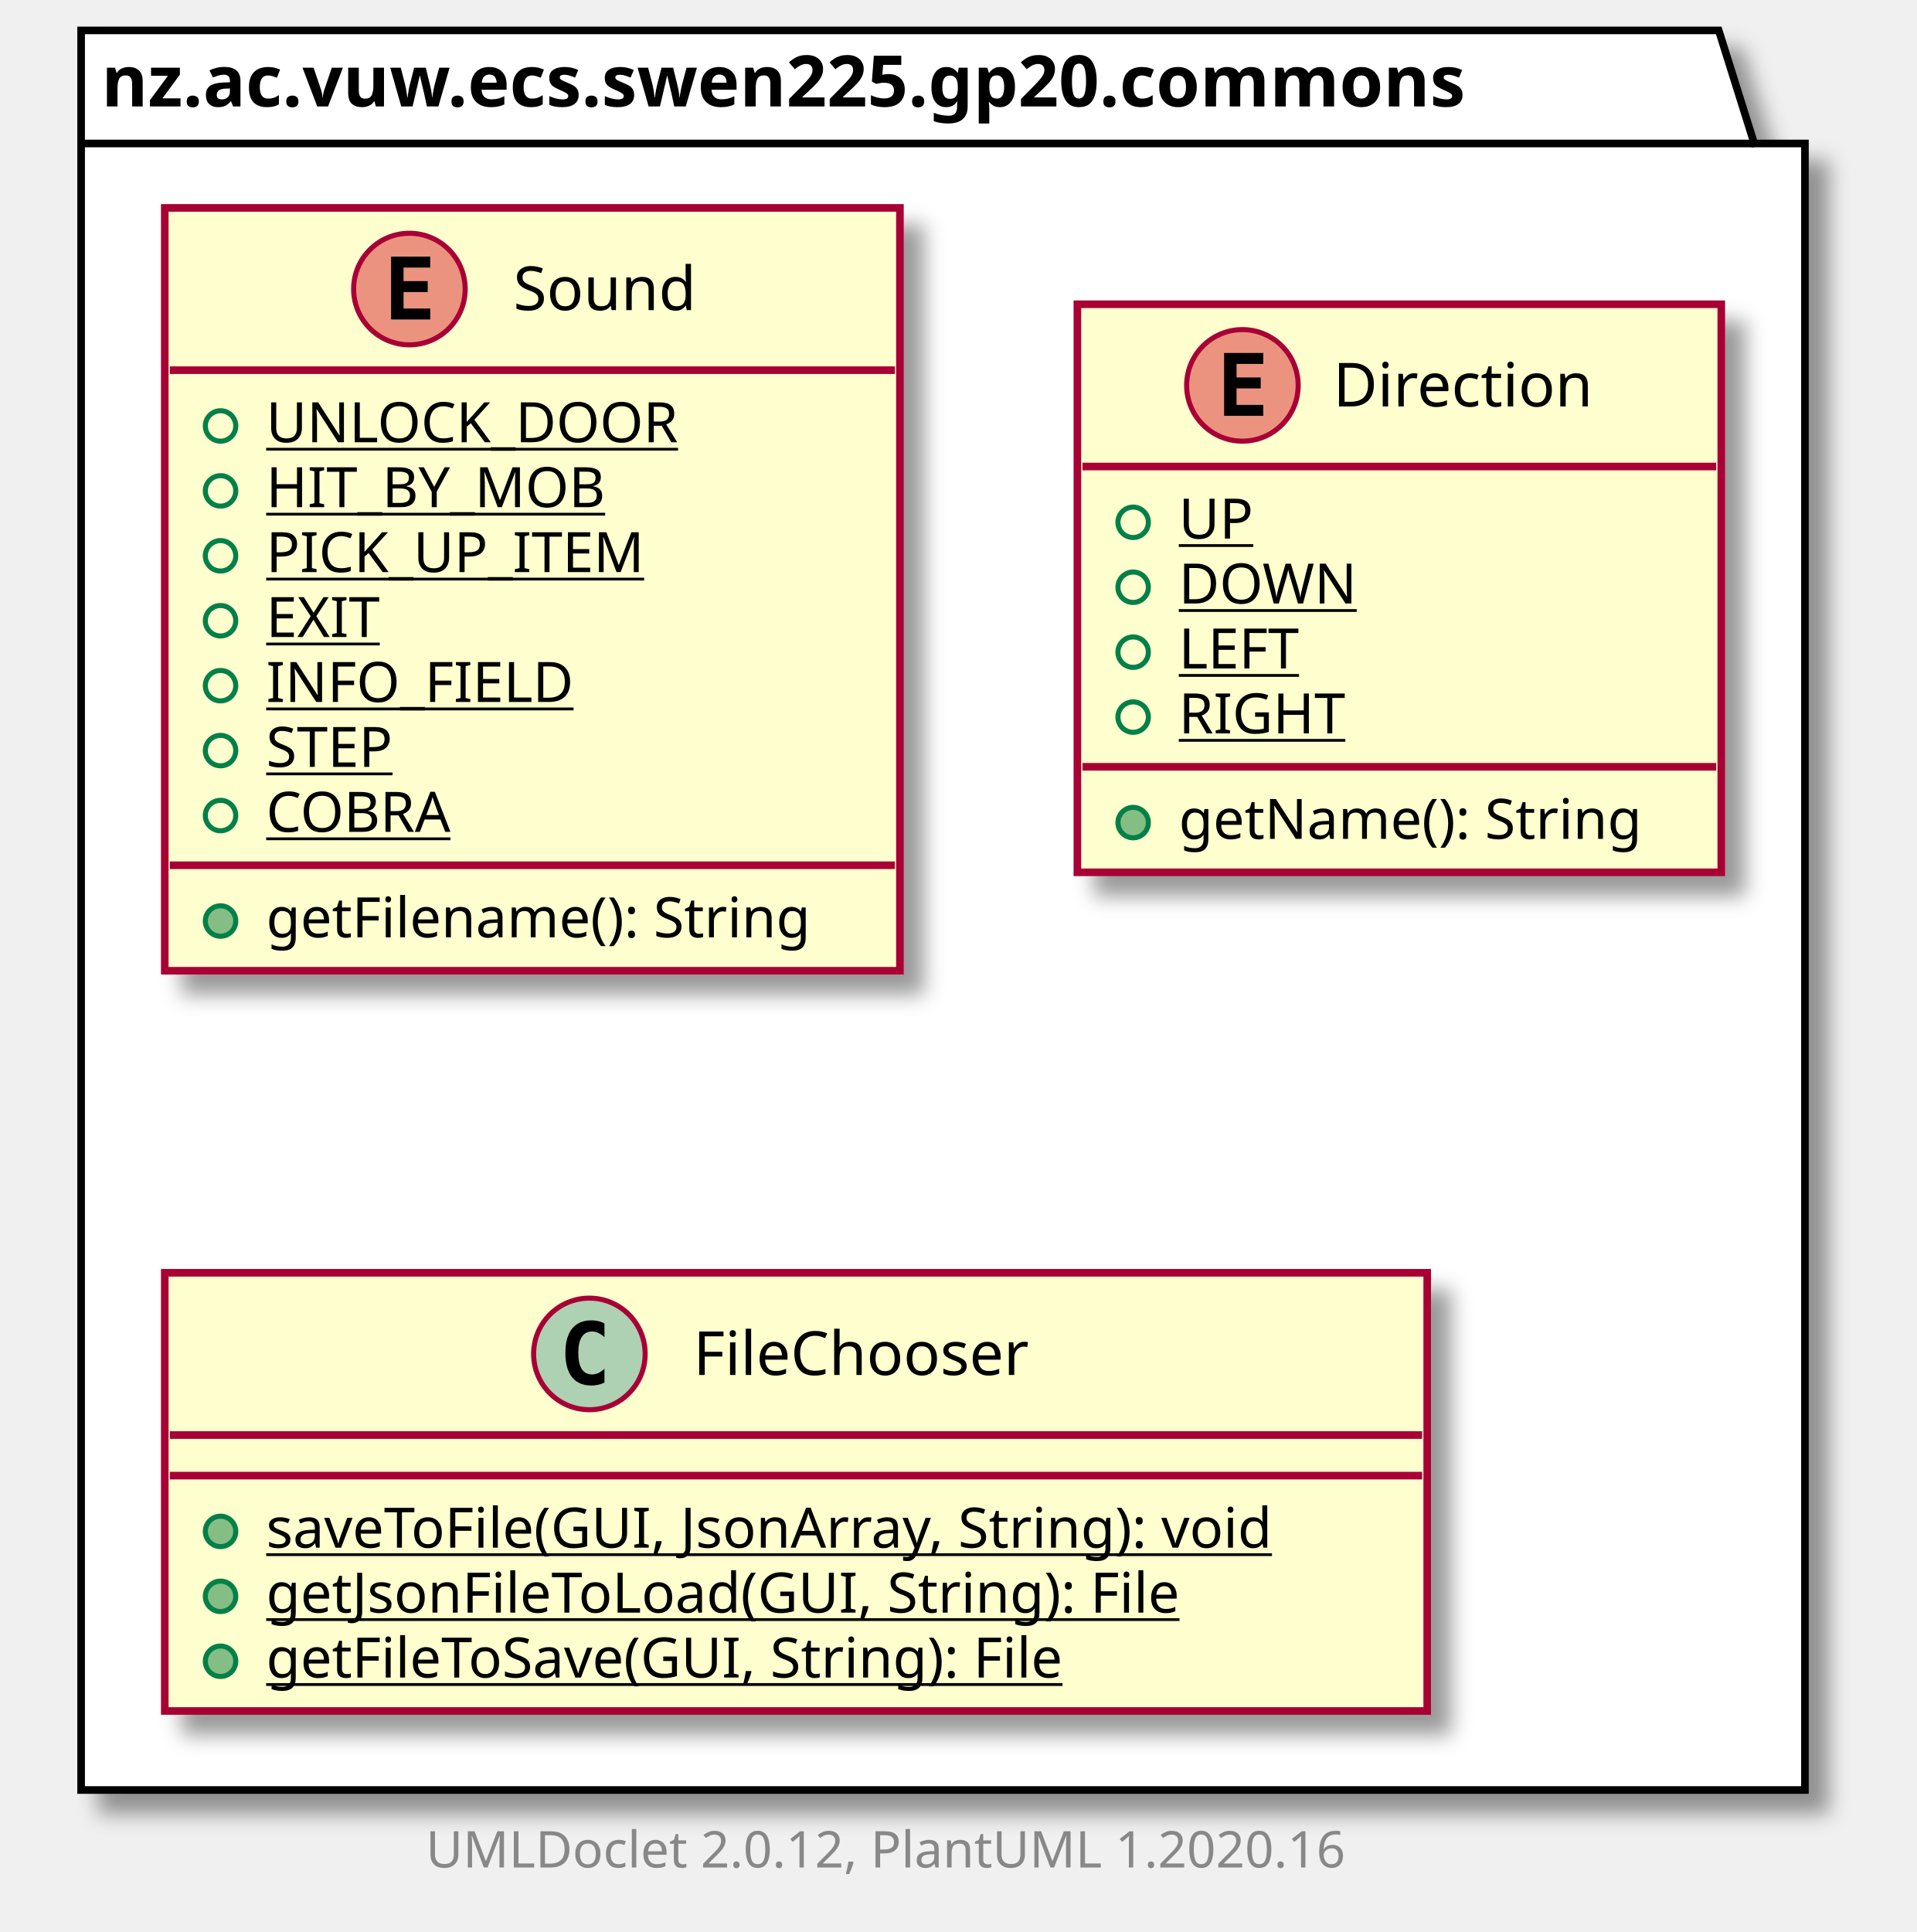
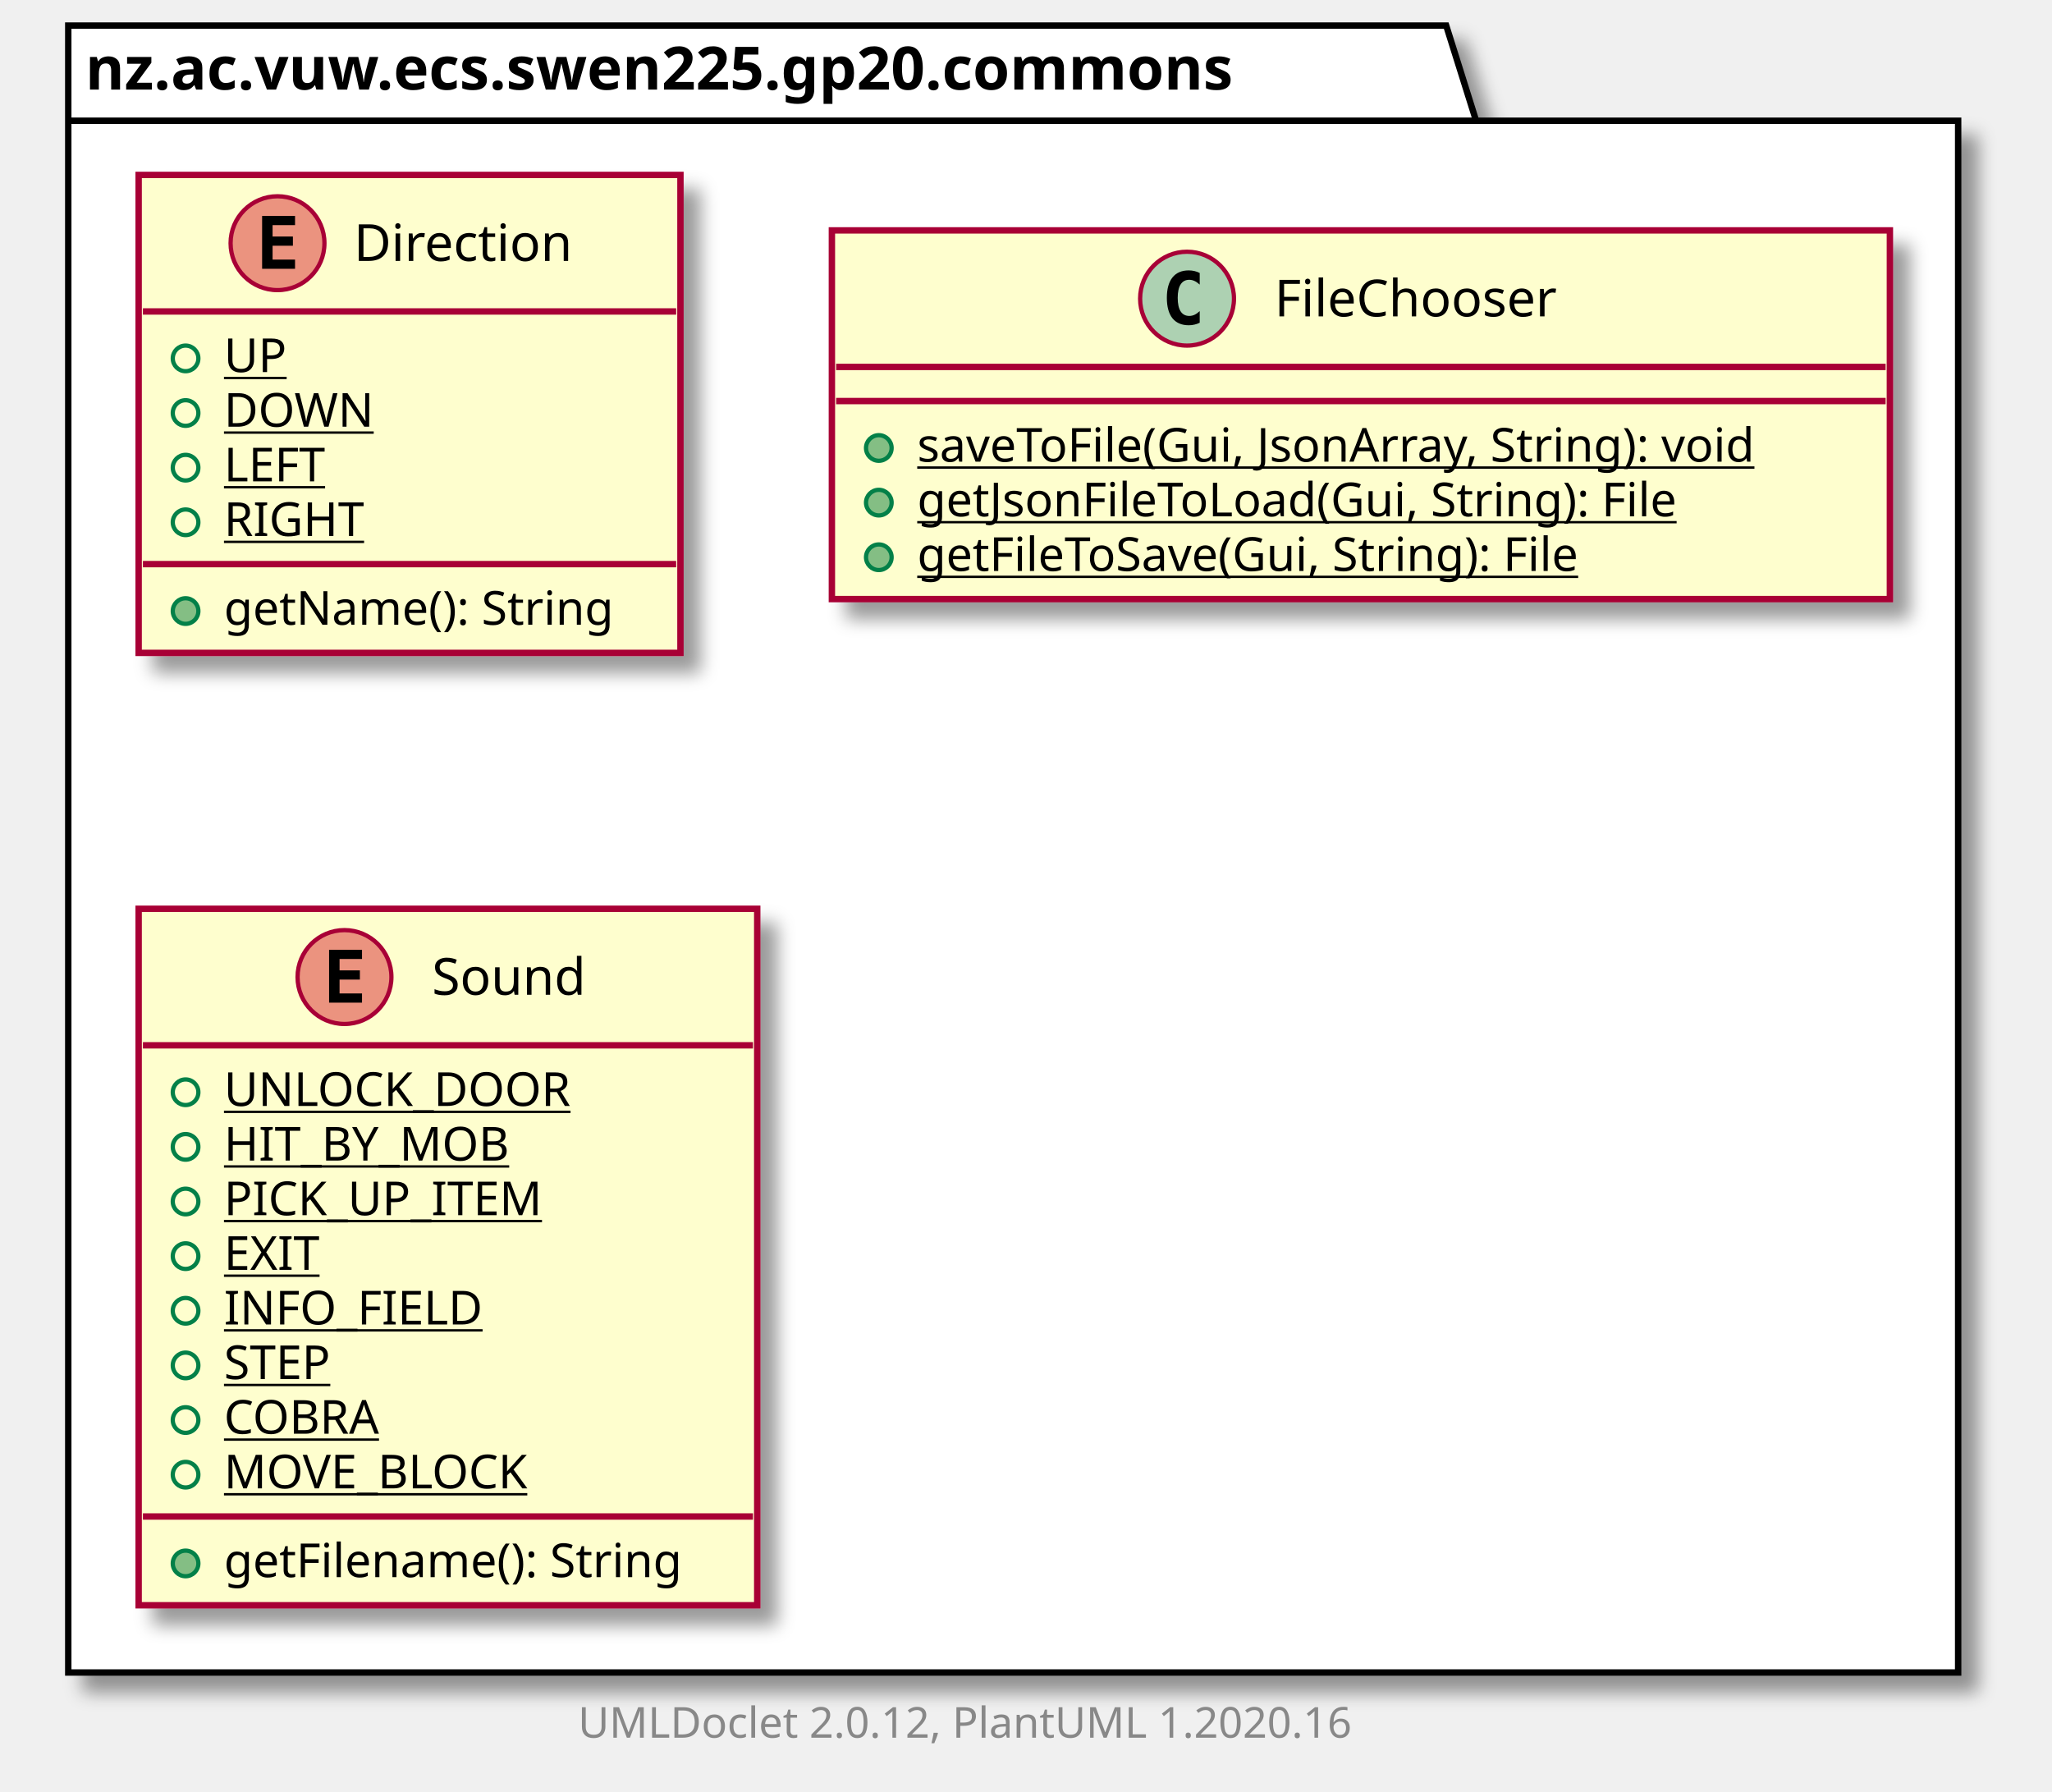
- <svg xmlns="http://www.w3.org/2000/svg" xmlns:xlink="http://www.w3.org/1999/xlink" contentScriptType="application/ecmascript" contentStyleType="text/css" height="381px" preserveAspectRatio="none" style="width:378px;height:381px;" version="1.1" viewBox="0 0 378 381" width="378px" zoomAndPan="magnify">
+ <svg xmlns="http://www.w3.org/2000/svg" xmlns:xlink="http://www.w3.org/1999/xlink" contentScriptType="application/ecmascript" contentStyleType="text/css" height="420px" preserveAspectRatio="none" style="width:481px;height:420px;" version="1.1" viewBox="0 0 481 420" width="481px" zoomAndPan="magnify">
  <defs>
-     <filter height="300%" id="f1hxed1xxzo4ku" width="300%" x="-1" y="-1">
+     <filter height="300%" id="fliysk4fe342x" width="300%" x="-1" y="-1">
      <feGaussianBlur result="blurOut" stdDeviation="2.0" />
      <feColorMatrix in="blurOut" result="blurOut2" type="matrix" values="0 0 0 0 0 0 0 0 0 0 0 0 0 0 0 0 0 0 .4 0" />
      <feOffset dx="4.0" dy="4.0" in="blurOut2" result="blurOut3" />
      <feBlend in="SourceGraphic" in2="blurOut3" mode="normal" />
    </filter>
  </defs>
  <g>
-     <polygon fill="#FFFFFF" filter="url(#f1hxed1xxzo4ku)" points="16,6,339,6,346,28.297,356,28.297,356,353,16,353,16,6" style="stroke: #000000; stroke-width: 1.5;" />
+     <polygon fill="#FFFFFF" filter="url(#fliysk4fe342x)" points="16,6,339,6,346,28.297,459,28.297,459,392,16,392,16,6" style="stroke: #000000; stroke-width: 1.5;" />
    <line style="stroke: #000000; stroke-width: 1.5;" x1="16" x2="346" y1="28.297" y2="28.297" />
    <text fill="#000000" font-family="sans-serif" font-size="14" font-weight="bold" lengthAdjust="spacingAndGlyphs" textLength="317" x="20" y="20.995">nz.ac.vuw.ecs.swen225.gp20.commons
        </text>
-     <a href="Sound.html" target="_top" title="Sound.html" xlink:actuate="onRequest" xlink:href="Sound.html" xlink:show="new" xlink:title="Sound.html" xlink:type="simple">
-       <rect codeLine="3" fill="#FEFECE" filter="url(#f1hxed1xxzo4ku)" height="150.438" id="nz.ac.vuw.ecs.swen225.gp20.commons.Sound" style="stroke: #A80036; stroke-width: 1.5;" width="145" x="32.5" y="41" />
-       <ellipse cx="80.75" cy="57" fill="#EB937F" rx="11" ry="11" style="stroke: #A80036; stroke-width: 1.0;" />
-       <path d="M84.859,63 L77.141,63 L77.141,50.609 L84.859,50.609 L84.859,52.766 L79.594,52.766 L79.594,55.438 L84.359,55.438 L84.359,57.594 L79.594,57.594 L79.594,60.844 L84.859,60.844 L84.859,63 Z " />
-       <text fill="#000000" font-family="sans-serif" font-size="12" lengthAdjust="spacingAndGlyphs" textLength="40" x="101.25" y="61.154">Sound
+     <a href="Direction.html" target="_top" title="Direction.html" xlink:actuate="onRequest" xlink:href="Direction.html" xlink:show="new" xlink:title="Direction.html" xlink:type="simple">
+       <rect codeLine="3" fill="#FEFECE" filter="url(#fliysk4fe342x)" height="112.023" id="nz.ac.vuw.ecs.swen225.gp20.commons.Direction" style="stroke: #A80036; stroke-width: 1.5;" width="127" x="32.5" y="41" />
+       <ellipse cx="65.05" cy="57" fill="#EB937F" rx="11" ry="11" style="stroke: #A80036; stroke-width: 1.0;" />
+       <path d="M69.159,63 L61.441,63 L61.441,50.609 L69.159,50.609 L69.159,52.766 L63.894,52.766 L63.894,55.438 L68.659,55.438 L68.659,57.594 L63.894,57.594 L63.894,60.844 L69.159,60.844 L69.159,63 Z " />
+       <text fill="#000000" font-family="sans-serif" font-size="12" lengthAdjust="spacingAndGlyphs" textLength="56" x="82.95" y="61.154">Direction
            </text>
-       <line style="stroke: #A80036; stroke-width: 1.5;" x1="33.5" x2="176.5" y1="73" y2="73" />
+       <line style="stroke: #A80036; stroke-width: 1.5;" x1="33.5" x2="158.5" y1="73" y2="73" />
      <ellipse cx="43.5" cy="84" fill="none" rx="3" ry="3" style="stroke: #038048; stroke-width: 1.0;" />
-       <text fill="#000000" font-family="sans-serif" font-size="11" lengthAdjust="spacingAndGlyphs" text-decoration="underline" textLength="85" x="52.5" y="87.21">UNLOCK_DOOR
+       <text fill="#000000" font-family="sans-serif" font-size="11" lengthAdjust="spacingAndGlyphs" text-decoration="underline" textLength="15" x="52.5" y="87.21">UP
            </text>
      <ellipse cx="43.5" cy="96.805" fill="none" rx="3" ry="3" style="stroke: #038048; stroke-width: 1.0;" />
-       <text fill="#000000" font-family="sans-serif" font-size="11" lengthAdjust="spacingAndGlyphs" text-decoration="underline" textLength="71" x="52.5" y="100.015">HIT_BY_MOB
+       <text fill="#000000" font-family="sans-serif" font-size="11" lengthAdjust="spacingAndGlyphs" text-decoration="underline" textLength="34" x="52.5" y="100.015">DOWN
            </text>
      <ellipse cx="43.5" cy="109.609" fill="none" rx="3" ry="3" style="stroke: #038048; stroke-width: 1.0;" />
-       <text fill="#000000" font-family="sans-serif" font-size="11" lengthAdjust="spacingAndGlyphs" text-decoration="underline" textLength="78" x="52.5" y="112.82">PICK_UP_ITEM
+       <text fill="#000000" font-family="sans-serif" font-size="11" lengthAdjust="spacingAndGlyphs" text-decoration="underline" textLength="26" x="52.5" y="112.82">LEFT
            </text>
      <ellipse cx="43.5" cy="122.414" fill="none" rx="3" ry="3" style="stroke: #038048; stroke-width: 1.0;" />
-       <text fill="#000000" font-family="sans-serif" font-size="11" lengthAdjust="spacingAndGlyphs" text-decoration="underline" textLength="24" x="52.5" y="125.624">EXIT
+       <text fill="#000000" font-family="sans-serif" font-size="11" lengthAdjust="spacingAndGlyphs" text-decoration="underline" textLength="34" x="52.5" y="125.624">RIGHT
            </text>
-       <ellipse cx="43.5" cy="135.219" fill="none" rx="3" ry="3" style="stroke: #038048; stroke-width: 1.0;" />
-       <text fill="#000000" font-family="sans-serif" font-size="11" lengthAdjust="spacingAndGlyphs" text-decoration="underline" textLength="62" x="52.5" y="138.429">INFO_FIELD
-             </text>
-       <ellipse cx="43.5" cy="148.023" fill="none" rx="3" ry="3" style="stroke: #038048; stroke-width: 1.0;" />
-       <text fill="#000000" font-family="sans-serif" font-size="11" lengthAdjust="spacingAndGlyphs" text-decoration="underline" textLength="29" x="52.5" y="151.234">STEP
-             </text>
-       <ellipse cx="43.5" cy="160.828" fill="none" rx="3" ry="3" style="stroke: #038048; stroke-width: 1.0;" />
-       <text fill="#000000" font-family="sans-serif" font-size="11" lengthAdjust="spacingAndGlyphs" text-decoration="underline" textLength="39" x="52.5" y="164.039">COBRA
-             </text>
-       <line style="stroke: #A80036; stroke-width: 1.5;" x1="33.5" x2="176.5" y1="170.633" y2="170.633" />
-       <ellipse cx="43.5" cy="181.633" fill="#84BE84" rx="3" ry="3" style="stroke: #038048; stroke-width: 1.0;" />
-       <text fill="#000000" font-family="sans-serif" font-size="11" lengthAdjust="spacingAndGlyphs" textLength="119" x="52.5" y="184.843">getFilename(): String
-             </text>
-     </a>
-     <a href="Direction.html" target="_top" title="Direction.html" xlink:actuate="onRequest" xlink:href="Direction.html" xlink:show="new" xlink:title="Direction.html" xlink:type="simple">
-       <rect codeLine="14" fill="#FEFECE" filter="url(#f1hxed1xxzo4ku)" height="112.023" id="nz.ac.vuw.ecs.swen225.gp20.commons.Direction" style="stroke: #A80036; stroke-width: 1.5;" width="127" x="212.5" y="60" />
-       <ellipse cx="245.05" cy="76" fill="#EB937F" rx="11" ry="11" style="stroke: #A80036; stroke-width: 1.0;" />
-       <path d="M249.159,82 L241.441,82 L241.441,69.609 L249.159,69.609 L249.159,71.766 L243.894,71.766 L243.894,74.438 L248.659,74.438 L248.659,76.594 L243.894,76.594 L243.894,79.844 L249.159,79.844 L249.159,82 Z " />
-       <text fill="#000000" font-family="sans-serif" font-size="12" lengthAdjust="spacingAndGlyphs" textLength="56" x="262.95" y="80.154">Direction
-             </text>
-       <line style="stroke: #A80036; stroke-width: 1.5;" x1="213.5" x2="338.5" y1="92" y2="92" />
-       <ellipse cx="223.5" cy="103" fill="none" rx="3" ry="3" style="stroke: #038048; stroke-width: 1.0;" />
-       <text fill="#000000" font-family="sans-serif" font-size="11" lengthAdjust="spacingAndGlyphs" text-decoration="underline" textLength="15" x="232.5" y="106.21">UP
-             </text>
-       <ellipse cx="223.5" cy="115.805" fill="none" rx="3" ry="3" style="stroke: #038048; stroke-width: 1.0;" />
-       <text fill="#000000" font-family="sans-serif" font-size="11" lengthAdjust="spacingAndGlyphs" text-decoration="underline" textLength="34" x="232.5" y="119.015">DOWN
-             </text>
-       <ellipse cx="223.5" cy="128.609" fill="none" rx="3" ry="3" style="stroke: #038048; stroke-width: 1.0;" />
-       <text fill="#000000" font-family="sans-serif" font-size="11" lengthAdjust="spacingAndGlyphs" text-decoration="underline" textLength="26" x="232.5" y="131.82">LEFT
-             </text>
-       <ellipse cx="223.5" cy="141.414" fill="none" rx="3" ry="3" style="stroke: #038048; stroke-width: 1.0;" />
-       <text fill="#000000" font-family="sans-serif" font-size="11" lengthAdjust="spacingAndGlyphs" text-decoration="underline" textLength="34" x="232.5" y="144.625">RIGHT
-             </text>
-       <line style="stroke: #A80036; stroke-width: 1.5;" x1="213.5" x2="338.5" y1="151.219" y2="151.219" />
-       <ellipse cx="223.5" cy="162.219" fill="#84BE84" rx="3" ry="3" style="stroke: #038048; stroke-width: 1.0;" />
-       <text fill="#000000" font-family="sans-serif" font-size="11" lengthAdjust="spacingAndGlyphs" textLength="101" x="232.5" y="165.429">getName(): String
+       <line style="stroke: #A80036; stroke-width: 1.5;" x1="33.5" x2="158.5" y1="132.219" y2="132.219" />
+       <ellipse cx="43.5" cy="143.219" fill="#84BE84" rx="3" ry="3" style="stroke: #038048; stroke-width: 1.0;" />
+       <text fill="#000000" font-family="sans-serif" font-size="11" lengthAdjust="spacingAndGlyphs" textLength="101" x="52.5" y="146.429">getName(): String
            </text>
    </a>
    <a href="FileChooser.html" target="_top" title="FileChooser.html" xlink:actuate="onRequest" xlink:href="FileChooser.html" xlink:show="new" xlink:title="FileChooser.html" xlink:type="simple">
-       <rect codeLine="22" fill="#FEFECE" filter="url(#f1hxed1xxzo4ku)" height="86.414" id="nz.ac.vuw.ecs.swen225.gp20.commons.FileChooser" style="stroke: #A80036; stroke-width: 1.5;" width="249" x="32.5" y="251" />
-       <ellipse cx="116.25" cy="267" fill="#ADD1B2" rx="11" ry="11" style="stroke: #A80036; stroke-width: 1.0;" />
-       <path d="M119.219,272.641 Q118.641,272.938 118,273.078 Q117.359,273.234 116.656,273.234 Q114.156,273.234 112.828,271.594 Q111.516,269.938 111.516,266.812 Q111.516,263.688 112.828,262.031 Q114.156,260.375 116.656,260.375 Q117.359,260.375 118,260.531 Q118.656,260.688 119.219,260.984 L119.219,263.703 Q118.594,263.125 118,262.859 Q117.406,262.578 116.781,262.578 Q115.438,262.578 114.75,263.656 Q114.062,264.719 114.062,266.812 Q114.062,268.906 114.75,269.984 Q115.438,271.047 116.781,271.047 Q117.406,271.047 118,270.781 Q118.594,270.5 119.219,269.922 L119.219,272.641 Z " />
-       <text fill="#000000" font-family="sans-serif" font-size="12" lengthAdjust="spacingAndGlyphs" textLength="73" x="136.75" y="271.154">FileChooser
+       <rect codeLine="11" fill="#FEFECE" filter="url(#fliysk4fe342x)" height="86.414" id="nz.ac.vuw.ecs.swen225.gp20.commons.FileChooser" style="stroke: #A80036; stroke-width: 1.5;" width="248" x="195" y="54" />
+       <ellipse cx="278.25" cy="70" fill="#ADD1B2" rx="11" ry="11" style="stroke: #A80036; stroke-width: 1.0;" />
+       <path d="M281.219,75.641 Q280.641,75.938 280,76.078 Q279.359,76.234 278.656,76.234 Q276.156,76.234 274.828,74.594 Q273.516,72.938 273.516,69.812 Q273.516,66.688 274.828,65.031 Q276.156,63.375 278.656,63.375 Q279.359,63.375 280,63.531 Q280.656,63.688 281.219,63.984 L281.219,66.703 Q280.594,66.125 280,65.859 Q279.406,65.578 278.781,65.578 Q277.438,65.578 276.75,66.656 Q276.062,67.719 276.062,69.812 Q276.062,71.906 276.75,72.984 Q277.438,74.047 278.781,74.047 Q279.406,74.047 280,73.781 Q280.594,73.5 281.219,72.922 L281.219,75.641 Z " />
+       <text fill="#000000" font-family="sans-serif" font-size="12" lengthAdjust="spacingAndGlyphs" textLength="73" x="298.75" y="74.154">FileChooser
            </text>
-       <line style="stroke: #A80036; stroke-width: 1.5;" x1="33.5" x2="280.5" y1="283" y2="283" />
-       <line style="stroke: #A80036; stroke-width: 1.5;" x1="33.5" x2="280.5" y1="291" y2="291" />
-       <ellipse cx="43.5" cy="302" fill="#84BE84" rx="3" ry="3" style="stroke: #038048; stroke-width: 1.0;" />
-       <text fill="#000000" font-family="sans-serif" font-size="11" lengthAdjust="spacingAndGlyphs" text-decoration="underline" textLength="223" x="52.5" y="305.21">saveToFile(GUI, JsonArray, String):
+       <line style="stroke: #A80036; stroke-width: 1.5;" x1="196" x2="442" y1="86" y2="86" />
+       <line style="stroke: #A80036; stroke-width: 1.5;" x1="196" x2="442" y1="94" y2="94" />
+       <ellipse cx="206" cy="105" fill="#84BE84" rx="3" ry="3" style="stroke: #038048; stroke-width: 1.0;" />
+       <text fill="#000000" font-family="sans-serif" font-size="11" lengthAdjust="spacingAndGlyphs" text-decoration="underline" textLength="222" x="215" y="108.21">saveToFile(Gui, JsonArray, String):
                void
            </text>
-       <ellipse cx="43.5" cy="314.805" fill="#84BE84" rx="3" ry="3" style="stroke: #038048; stroke-width: 1.0;" />
-       <text fill="#000000" font-family="sans-serif" font-size="11" lengthAdjust="spacingAndGlyphs" text-decoration="underline" textLength="199" x="52.5" y="318.015">getJsonFileToLoad(GUI, String):
-                 File
+       <ellipse cx="206" cy="117.805" fill="#84BE84" rx="3" ry="3" style="stroke: #038048; stroke-width: 1.0;" />
+       <text fill="#000000" font-family="sans-serif" font-size="11" lengthAdjust="spacingAndGlyphs" text-decoration="underline" textLength="198" x="215" y="121.015">getJsonFileToLoad(Gui, String): File
            </text>
-       <ellipse cx="43.5" cy="327.609" fill="#84BE84" rx="3" ry="3" style="stroke: #038048; stroke-width: 1.0;" />
-       <text fill="#000000" font-family="sans-serif" font-size="11" lengthAdjust="spacingAndGlyphs" text-decoration="underline" textLength="176" x="52.5" y="330.82">getFileToSave(GUI, String): File
+       <ellipse cx="206" cy="130.609" fill="#84BE84" rx="3" ry="3" style="stroke: #038048; stroke-width: 1.0;" />
+       <text fill="#000000" font-family="sans-serif" font-size="11" lengthAdjust="spacingAndGlyphs" text-decoration="underline" textLength="175" x="215" y="133.82">getFileToSave(Gui, String): File
            </text>
    </a>
-     <text fill="#888888" font-family="sans-serif" font-size="10" lengthAdjust="spacingAndGlyphs" textLength="192" x="84" y="368.282">UMLDoclet 2.0.12, PlantUML 1.2020.16
+     <a href="Sound.html" target="_top" title="Sound.html" xlink:actuate="onRequest" xlink:href="Sound.html" xlink:show="new" xlink:title="Sound.html" xlink:type="simple">
+       <rect codeLine="17" fill="#FEFECE" filter="url(#fliysk4fe342x)" height="163.242" id="nz.ac.vuw.ecs.swen225.gp20.commons.Sound" style="stroke: #A80036; stroke-width: 1.5;" width="145" x="32.5" y="213" />
+       <ellipse cx="80.75" cy="229" fill="#EB937F" rx="11" ry="11" style="stroke: #A80036; stroke-width: 1.0;" />
+       <path d="M84.859,235 L77.141,235 L77.141,222.609 L84.859,222.609 L84.859,224.766 L79.594,224.766 L79.594,227.438 L84.359,227.438 L84.359,229.594 L79.594,229.594 L79.594,232.844 L84.859,232.844 L84.859,235 Z " />
+       <text fill="#000000" font-family="sans-serif" font-size="12" lengthAdjust="spacingAndGlyphs" textLength="40" x="101.25" y="233.154">Sound
+             </text>
+       <line style="stroke: #A80036; stroke-width: 1.5;" x1="33.5" x2="176.5" y1="245" y2="245" />
+       <ellipse cx="43.5" cy="256" fill="none" rx="3" ry="3" style="stroke: #038048; stroke-width: 1.0;" />
+       <text fill="#000000" font-family="sans-serif" font-size="11" lengthAdjust="spacingAndGlyphs" text-decoration="underline" textLength="85" x="52.5" y="259.21">UNLOCK_DOOR
+             </text>
+       <ellipse cx="43.5" cy="268.805" fill="none" rx="3" ry="3" style="stroke: #038048; stroke-width: 1.0;" />
+       <text fill="#000000" font-family="sans-serif" font-size="11" lengthAdjust="spacingAndGlyphs" text-decoration="underline" textLength="71" x="52.5" y="272.015">HIT_BY_MOB
+             </text>
+       <ellipse cx="43.5" cy="281.609" fill="none" rx="3" ry="3" style="stroke: #038048; stroke-width: 1.0;" />
+       <text fill="#000000" font-family="sans-serif" font-size="11" lengthAdjust="spacingAndGlyphs" text-decoration="underline" textLength="78" x="52.5" y="284.82">PICK_UP_ITEM
+             </text>
+       <ellipse cx="43.5" cy="294.414" fill="none" rx="3" ry="3" style="stroke: #038048; stroke-width: 1.0;" />
+       <text fill="#000000" font-family="sans-serif" font-size="11" lengthAdjust="spacingAndGlyphs" text-decoration="underline" textLength="24" x="52.5" y="297.625">EXIT
+             </text>
+       <ellipse cx="43.5" cy="307.219" fill="none" rx="3" ry="3" style="stroke: #038048; stroke-width: 1.0;" />
+       <text fill="#000000" font-family="sans-serif" font-size="11" lengthAdjust="spacingAndGlyphs" text-decoration="underline" textLength="62" x="52.5" y="310.429">INFO_FIELD
+             </text>
+       <ellipse cx="43.5" cy="320.023" fill="none" rx="3" ry="3" style="stroke: #038048; stroke-width: 1.0;" />
+       <text fill="#000000" font-family="sans-serif" font-size="11" lengthAdjust="spacingAndGlyphs" text-decoration="underline" textLength="29" x="52.5" y="323.234">STEP
+             </text>
+       <ellipse cx="43.5" cy="332.828" fill="none" rx="3" ry="3" style="stroke: #038048; stroke-width: 1.0;" />
+       <text fill="#000000" font-family="sans-serif" font-size="11" lengthAdjust="spacingAndGlyphs" text-decoration="underline" textLength="39" x="52.5" y="336.039">COBRA
+             </text>
+       <ellipse cx="43.5" cy="345.633" fill="none" rx="3" ry="3" style="stroke: #038048; stroke-width: 1.0;" />
+       <text fill="#000000" font-family="sans-serif" font-size="11" lengthAdjust="spacingAndGlyphs" text-decoration="underline" textLength="76" x="52.5" y="348.843">MOVE_BLOCK
+             </text>
+       <line style="stroke: #A80036; stroke-width: 1.5;" x1="33.5" x2="176.5" y1="355.438" y2="355.438" />
+       <ellipse cx="43.5" cy="366.438" fill="#84BE84" rx="3" ry="3" style="stroke: #038048; stroke-width: 1.0;" />
+       <text fill="#000000" font-family="sans-serif" font-size="11" lengthAdjust="spacingAndGlyphs" textLength="119" x="52.5" y="369.648">getFilename(): String
+             </text>
+     </a>
+     <text fill="#888888" font-family="sans-serif" font-size="10" lengthAdjust="spacingAndGlyphs" textLength="192" x="135.5" y="407.282">UMLDoclet 2.0.12, PlantUML 1.2020.16
        </text>
  </g>
</svg>
